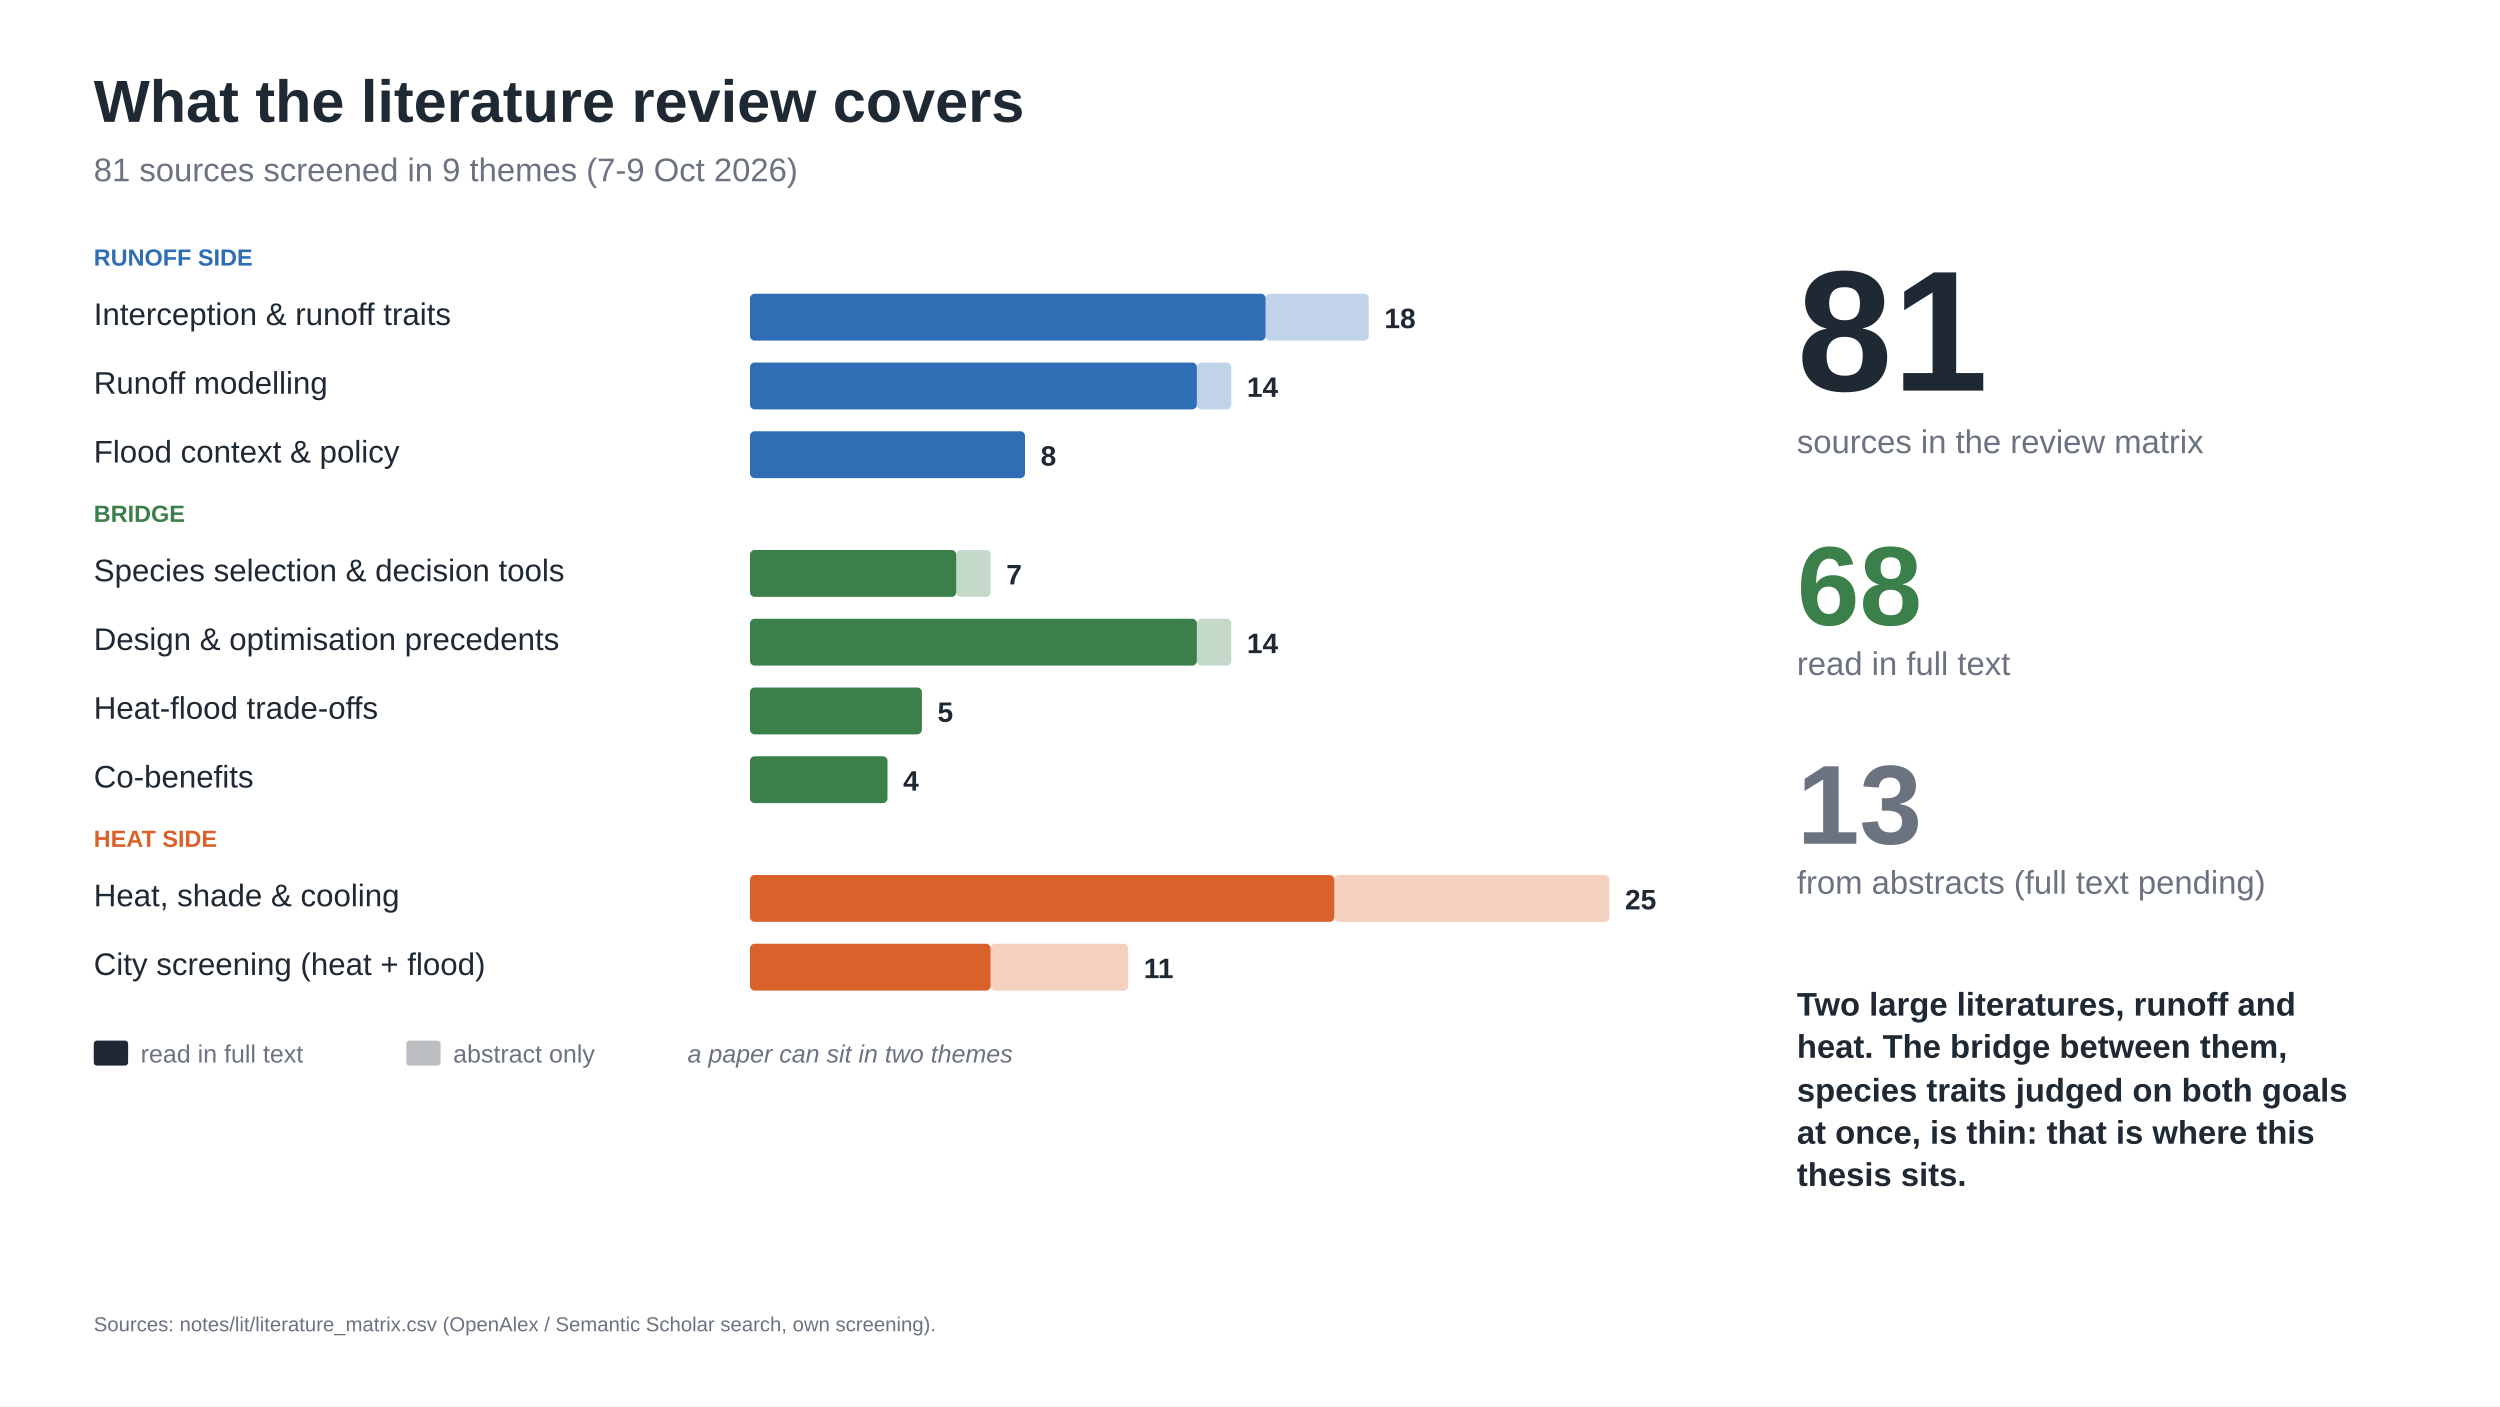
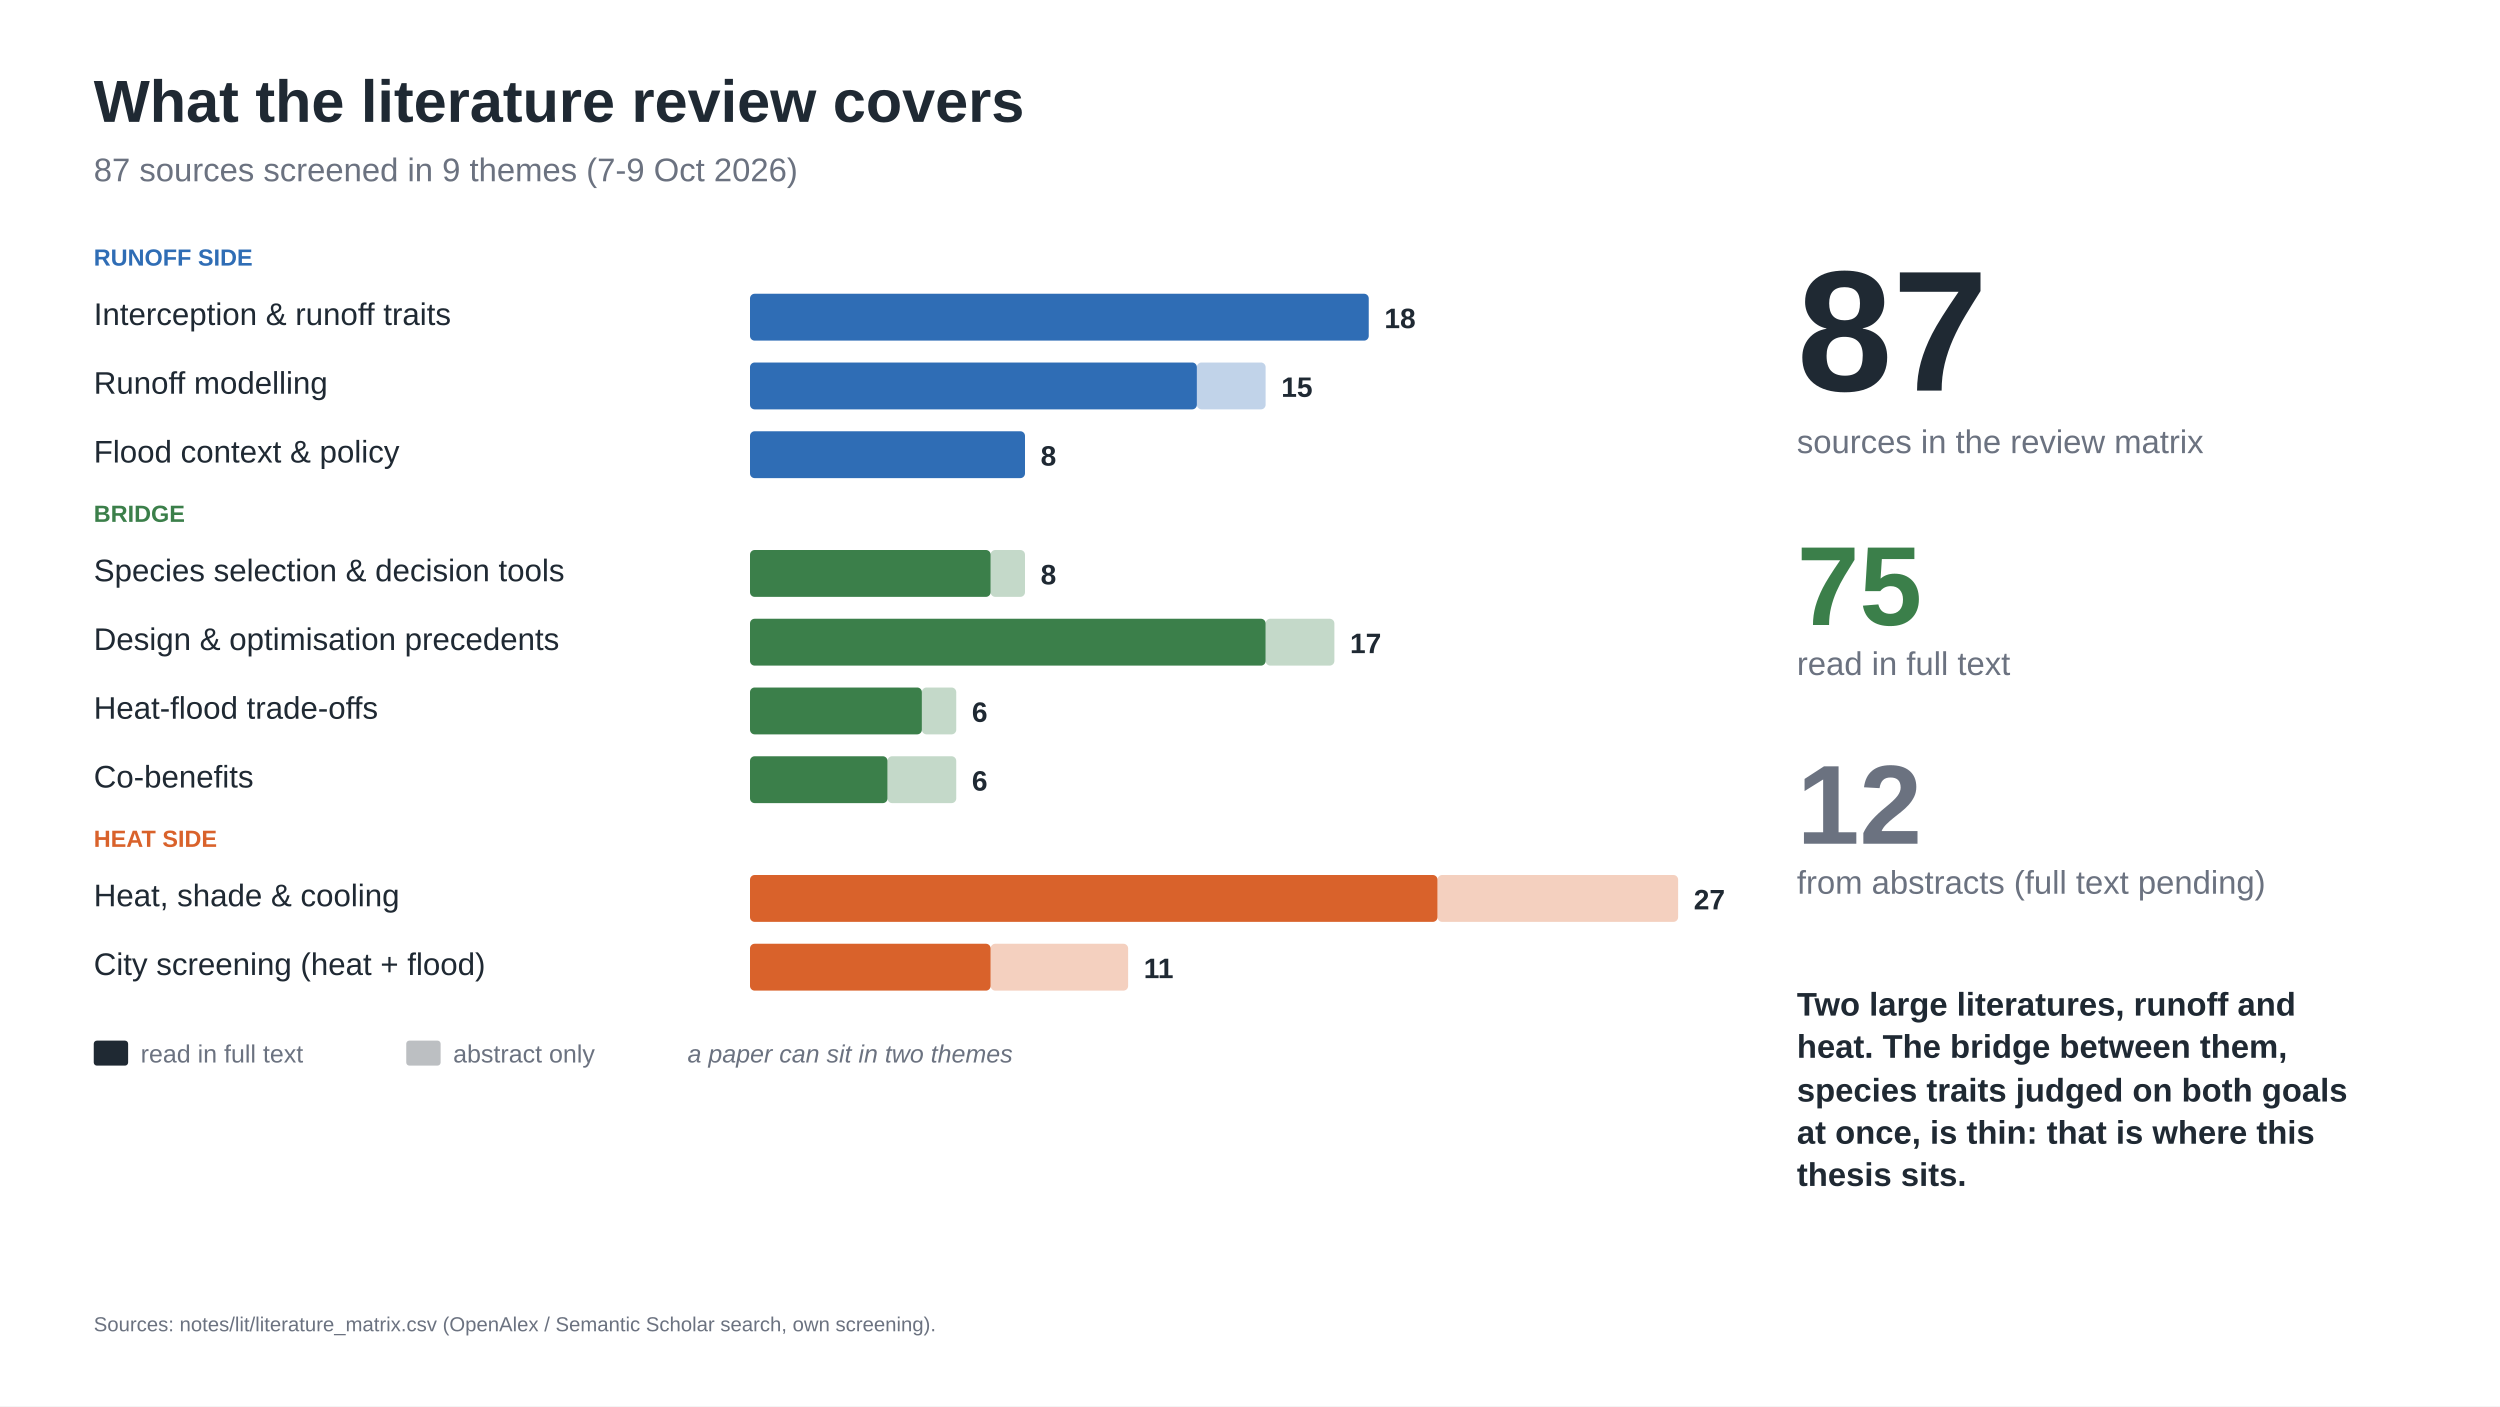
<svg xmlns="http://www.w3.org/2000/svg" width="1600" height="900" viewBox="0 0 1600 900" font-family="Arial, Helvetica, sans-serif">
  <defs>
    <marker id="arr" viewBox="0 0 10 10" refX="9" refY="5" markerWidth="7" markerHeight="7" orient="auto">
      <path d="M0,0 L10,5 L0,10 z" fill="#6B7280" />
    </marker>
  </defs>
  <rect width="1600" height="900" fill="#FFFFFF" />
  <text x="60" y="78" font-size="38" fill="#1F2933" font-weight="bold" text-anchor="start">What the literature review covers</text>
-   <text x="60" y="116" font-size="21" fill="#6B7280" font-weight="normal" text-anchor="start">81 sources screened in 9 themes (7-9 Oct 2026)</text>
+   <text x="60" y="116" font-size="21" fill="#6B7280" font-weight="normal" text-anchor="start">87 sources screened in 9 themes (7-9 Oct 2026)</text>
  <text x="60" y="170" font-size="15" fill="#2F6DB5" font-weight="bold" text-anchor="start">RUNOFF SIDE</text>
  <text x="60" y="208" font-size="20" fill="#1F2933" font-weight="normal" text-anchor="start">Interception &amp; runoff traits</text>
-   <rect x="480" y="188" width="330" height="30" rx="3" fill="#2F6DB5" fill-opacity="1.0" stroke="none" stroke-width="2" />
-   <rect x="810" y="188" width="66" height="30" rx="3" fill="#2F6DB5" fill-opacity="0.3" stroke="none" stroke-width="2" />
+   <rect x="480" y="188" width="396" height="30" rx="3" fill="#2F6DB5" fill-opacity="1.0" stroke="none" stroke-width="2" />
+   <rect x="876" y="188" width="0" height="30" rx="3" fill="#2F6DB5" fill-opacity="0.3" stroke="none" stroke-width="2" />
  <text x="886" y="210" font-size="18" fill="#1F2933" font-weight="bold" text-anchor="start">18</text>
  <text x="60" y="252" font-size="20" fill="#1F2933" font-weight="normal" text-anchor="start">Runoff modelling</text>
  <rect x="480" y="232" width="286" height="30" rx="3" fill="#2F6DB5" fill-opacity="1.0" stroke="none" stroke-width="2" />
-   <rect x="766" y="232" width="22" height="30" rx="3" fill="#2F6DB5" fill-opacity="0.3" stroke="none" stroke-width="2" />
-   <text x="798" y="254" font-size="18" fill="#1F2933" font-weight="bold" text-anchor="start">14</text>
+   <rect x="766" y="232" width="44" height="30" rx="3" fill="#2F6DB5" fill-opacity="0.3" stroke="none" stroke-width="2" />
+   <text x="820" y="254" font-size="18" fill="#1F2933" font-weight="bold" text-anchor="start">15</text>
  <text x="60" y="296" font-size="20" fill="#1F2933" font-weight="normal" text-anchor="start">Flood context &amp; policy</text>
  <rect x="480" y="276" width="176" height="30" rx="3" fill="#2F6DB5" fill-opacity="1.0" stroke="none" stroke-width="2" />
  <rect x="656" y="276" width="0" height="30" rx="3" fill="#2F6DB5" fill-opacity="0.3" stroke="none" stroke-width="2" />
  <text x="666" y="298" font-size="18" fill="#1F2933" font-weight="bold" text-anchor="start">8</text>
  <text x="60" y="334" font-size="15" fill="#3B7F4A" font-weight="bold" text-anchor="start">BRIDGE</text>
  <text x="60" y="372" font-size="20" fill="#1F2933" font-weight="normal" text-anchor="start">Species selection &amp; decision tools</text>
-   <rect x="480" y="352" width="132" height="30" rx="3" fill="#3B7F4A" fill-opacity="1.0" stroke="none" stroke-width="2" />
-   <rect x="612" y="352" width="22" height="30" rx="3" fill="#3B7F4A" fill-opacity="0.3" stroke="none" stroke-width="2" />
-   <text x="644" y="374" font-size="18" fill="#1F2933" font-weight="bold" text-anchor="start">7</text>
+   <rect x="480" y="352" width="154" height="30" rx="3" fill="#3B7F4A" fill-opacity="1.0" stroke="none" stroke-width="2" />
+   <rect x="634" y="352" width="22" height="30" rx="3" fill="#3B7F4A" fill-opacity="0.3" stroke="none" stroke-width="2" />
+   <text x="666" y="374" font-size="18" fill="#1F2933" font-weight="bold" text-anchor="start">8</text>
  <text x="60" y="416" font-size="20" fill="#1F2933" font-weight="normal" text-anchor="start">Design &amp; optimisation precedents</text>
-   <rect x="480" y="396" width="286" height="30" rx="3" fill="#3B7F4A" fill-opacity="1.0" stroke="none" stroke-width="2" />
-   <rect x="766" y="396" width="22" height="30" rx="3" fill="#3B7F4A" fill-opacity="0.3" stroke="none" stroke-width="2" />
-   <text x="798" y="418" font-size="18" fill="#1F2933" font-weight="bold" text-anchor="start">14</text>
+   <rect x="480" y="396" width="330" height="30" rx="3" fill="#3B7F4A" fill-opacity="1.0" stroke="none" stroke-width="2" />
+   <rect x="810" y="396" width="44" height="30" rx="3" fill="#3B7F4A" fill-opacity="0.3" stroke="none" stroke-width="2" />
+   <text x="864" y="418" font-size="18" fill="#1F2933" font-weight="bold" text-anchor="start">17</text>
  <text x="60" y="460" font-size="20" fill="#1F2933" font-weight="normal" text-anchor="start">Heat-flood trade-offs</text>
  <rect x="480" y="440" width="110" height="30" rx="3" fill="#3B7F4A" fill-opacity="1.0" stroke="none" stroke-width="2" />
-   <rect x="590" y="440" width="0" height="30" rx="3" fill="#3B7F4A" fill-opacity="0.3" stroke="none" stroke-width="2" />
-   <text x="600" y="462" font-size="18" fill="#1F2933" font-weight="bold" text-anchor="start">5</text>
+   <rect x="590" y="440" width="22" height="30" rx="3" fill="#3B7F4A" fill-opacity="0.3" stroke="none" stroke-width="2" />
+   <text x="622" y="462" font-size="18" fill="#1F2933" font-weight="bold" text-anchor="start">6</text>
  <text x="60" y="504" font-size="20" fill="#1F2933" font-weight="normal" text-anchor="start">Co-benefits</text>
  <rect x="480" y="484" width="88" height="30" rx="3" fill="#3B7F4A" fill-opacity="1.0" stroke="none" stroke-width="2" />
-   <rect x="568" y="484" width="0" height="30" rx="3" fill="#3B7F4A" fill-opacity="0.3" stroke="none" stroke-width="2" />
-   <text x="578" y="506" font-size="18" fill="#1F2933" font-weight="bold" text-anchor="start">4</text>
+   <rect x="568" y="484" width="44" height="30" rx="3" fill="#3B7F4A" fill-opacity="0.3" stroke="none" stroke-width="2" />
+   <text x="622" y="506" font-size="18" fill="#1F2933" font-weight="bold" text-anchor="start">6</text>
  <text x="60" y="542" font-size="15" fill="#D9622B" font-weight="bold" text-anchor="start">HEAT SIDE</text>
  <text x="60" y="580" font-size="20" fill="#1F2933" font-weight="normal" text-anchor="start">Heat, shade &amp; cooling</text>
-   <rect x="480" y="560" width="374" height="30" rx="3" fill="#D9622B" fill-opacity="1.0" stroke="none" stroke-width="2" />
-   <rect x="854" y="560" width="176" height="30" rx="3" fill="#D9622B" fill-opacity="0.3" stroke="none" stroke-width="2" />
-   <text x="1040" y="582" font-size="18" fill="#1F2933" font-weight="bold" text-anchor="start">25</text>
+   <rect x="480" y="560" width="440" height="30" rx="3" fill="#D9622B" fill-opacity="1.0" stroke="none" stroke-width="2" />
+   <rect x="920" y="560" width="154" height="30" rx="3" fill="#D9622B" fill-opacity="0.3" stroke="none" stroke-width="2" />
+   <text x="1084" y="582" font-size="18" fill="#1F2933" font-weight="bold" text-anchor="start">27</text>
  <text x="60" y="624" font-size="20" fill="#1F2933" font-weight="normal" text-anchor="start">City screening (heat + flood)</text>
  <rect x="480" y="604" width="154" height="30" rx="3" fill="#D9622B" fill-opacity="1.0" stroke="none" stroke-width="2" />
  <rect x="634" y="604" width="88" height="30" rx="3" fill="#D9622B" fill-opacity="0.3" stroke="none" stroke-width="2" />
  <text x="732" y="626" font-size="18" fill="#1F2933" font-weight="bold" text-anchor="start">11</text>
  <rect x="60" y="666" width="22" height="16" rx="2" fill="#1F2933" fill-opacity="1.0" stroke="none" stroke-width="2" />
  <text x="90" y="680" font-size="16" fill="#6B7280" font-weight="normal" text-anchor="start">read in full text</text>
  <rect x="260" y="666" width="22" height="16" rx="2" fill="#1F2933" fill-opacity="0.3" stroke="none" stroke-width="2" />
  <text x="290" y="680" font-size="16" fill="#6B7280" font-weight="normal" text-anchor="start">abstract only</text>
  <text x="440" y="680" font-size="16" fill="#6B7280" font-weight="normal" text-anchor="start" font-style="italic">a paper can sit in two themes</text>
-   <text x="1150" y="250" font-size="110" fill="#1F2933" font-weight="bold" text-anchor="start">81</text>
+   <text x="1150" y="250" font-size="110" fill="#1F2933" font-weight="bold" text-anchor="start">87</text>
  <text x="1150" y="290" font-size="21" fill="#6B7280" font-weight="normal" text-anchor="start">sources in the review matrix</text>
-   <text x="1150" y="400" font-size="72" fill="#3B7F4A" font-weight="bold" text-anchor="start">68</text>
+   <text x="1150" y="400" font-size="72" fill="#3B7F4A" font-weight="bold" text-anchor="start">75</text>
  <text x="1150" y="432" font-size="21" fill="#6B7280" font-weight="normal" text-anchor="start">read in full text</text>
-   <text x="1150" y="540" font-size="72" fill="#6B7280" font-weight="bold" text-anchor="start">13</text>
+   <text x="1150" y="540" font-size="72" fill="#6B7280" font-weight="bold" text-anchor="start">12</text>
  <text x="1150" y="572" font-size="21" fill="#6B7280" font-weight="normal" text-anchor="start">from abstracts (full text pending)</text>
  <text x="1150" y="650" font-size="21" fill="#1F2933" font-weight="bold" text-anchor="start">Two large literatures, runoff and</text>
  <text x="1150" y="677" font-size="21" fill="#1F2933" font-weight="bold" text-anchor="start">heat. The bridge between them,</text>
  <text x="1150" y="705" font-size="21" fill="#1F2933" font-weight="bold" text-anchor="start">species traits judged on both goals</text>
  <text x="1150" y="732" font-size="21" fill="#1F2933" font-weight="bold" text-anchor="start">at once, is thin: that is where this</text>
  <text x="1150" y="759" font-size="21" fill="#1F2933" font-weight="bold" text-anchor="start">thesis sits.</text>
  <text x="60" y="852" font-size="13" fill="#6B7280" font-weight="normal" text-anchor="start">Sources: notes/lit/literature_matrix.csv (OpenAlex / Semantic Scholar search, own screening).</text>
</svg>
